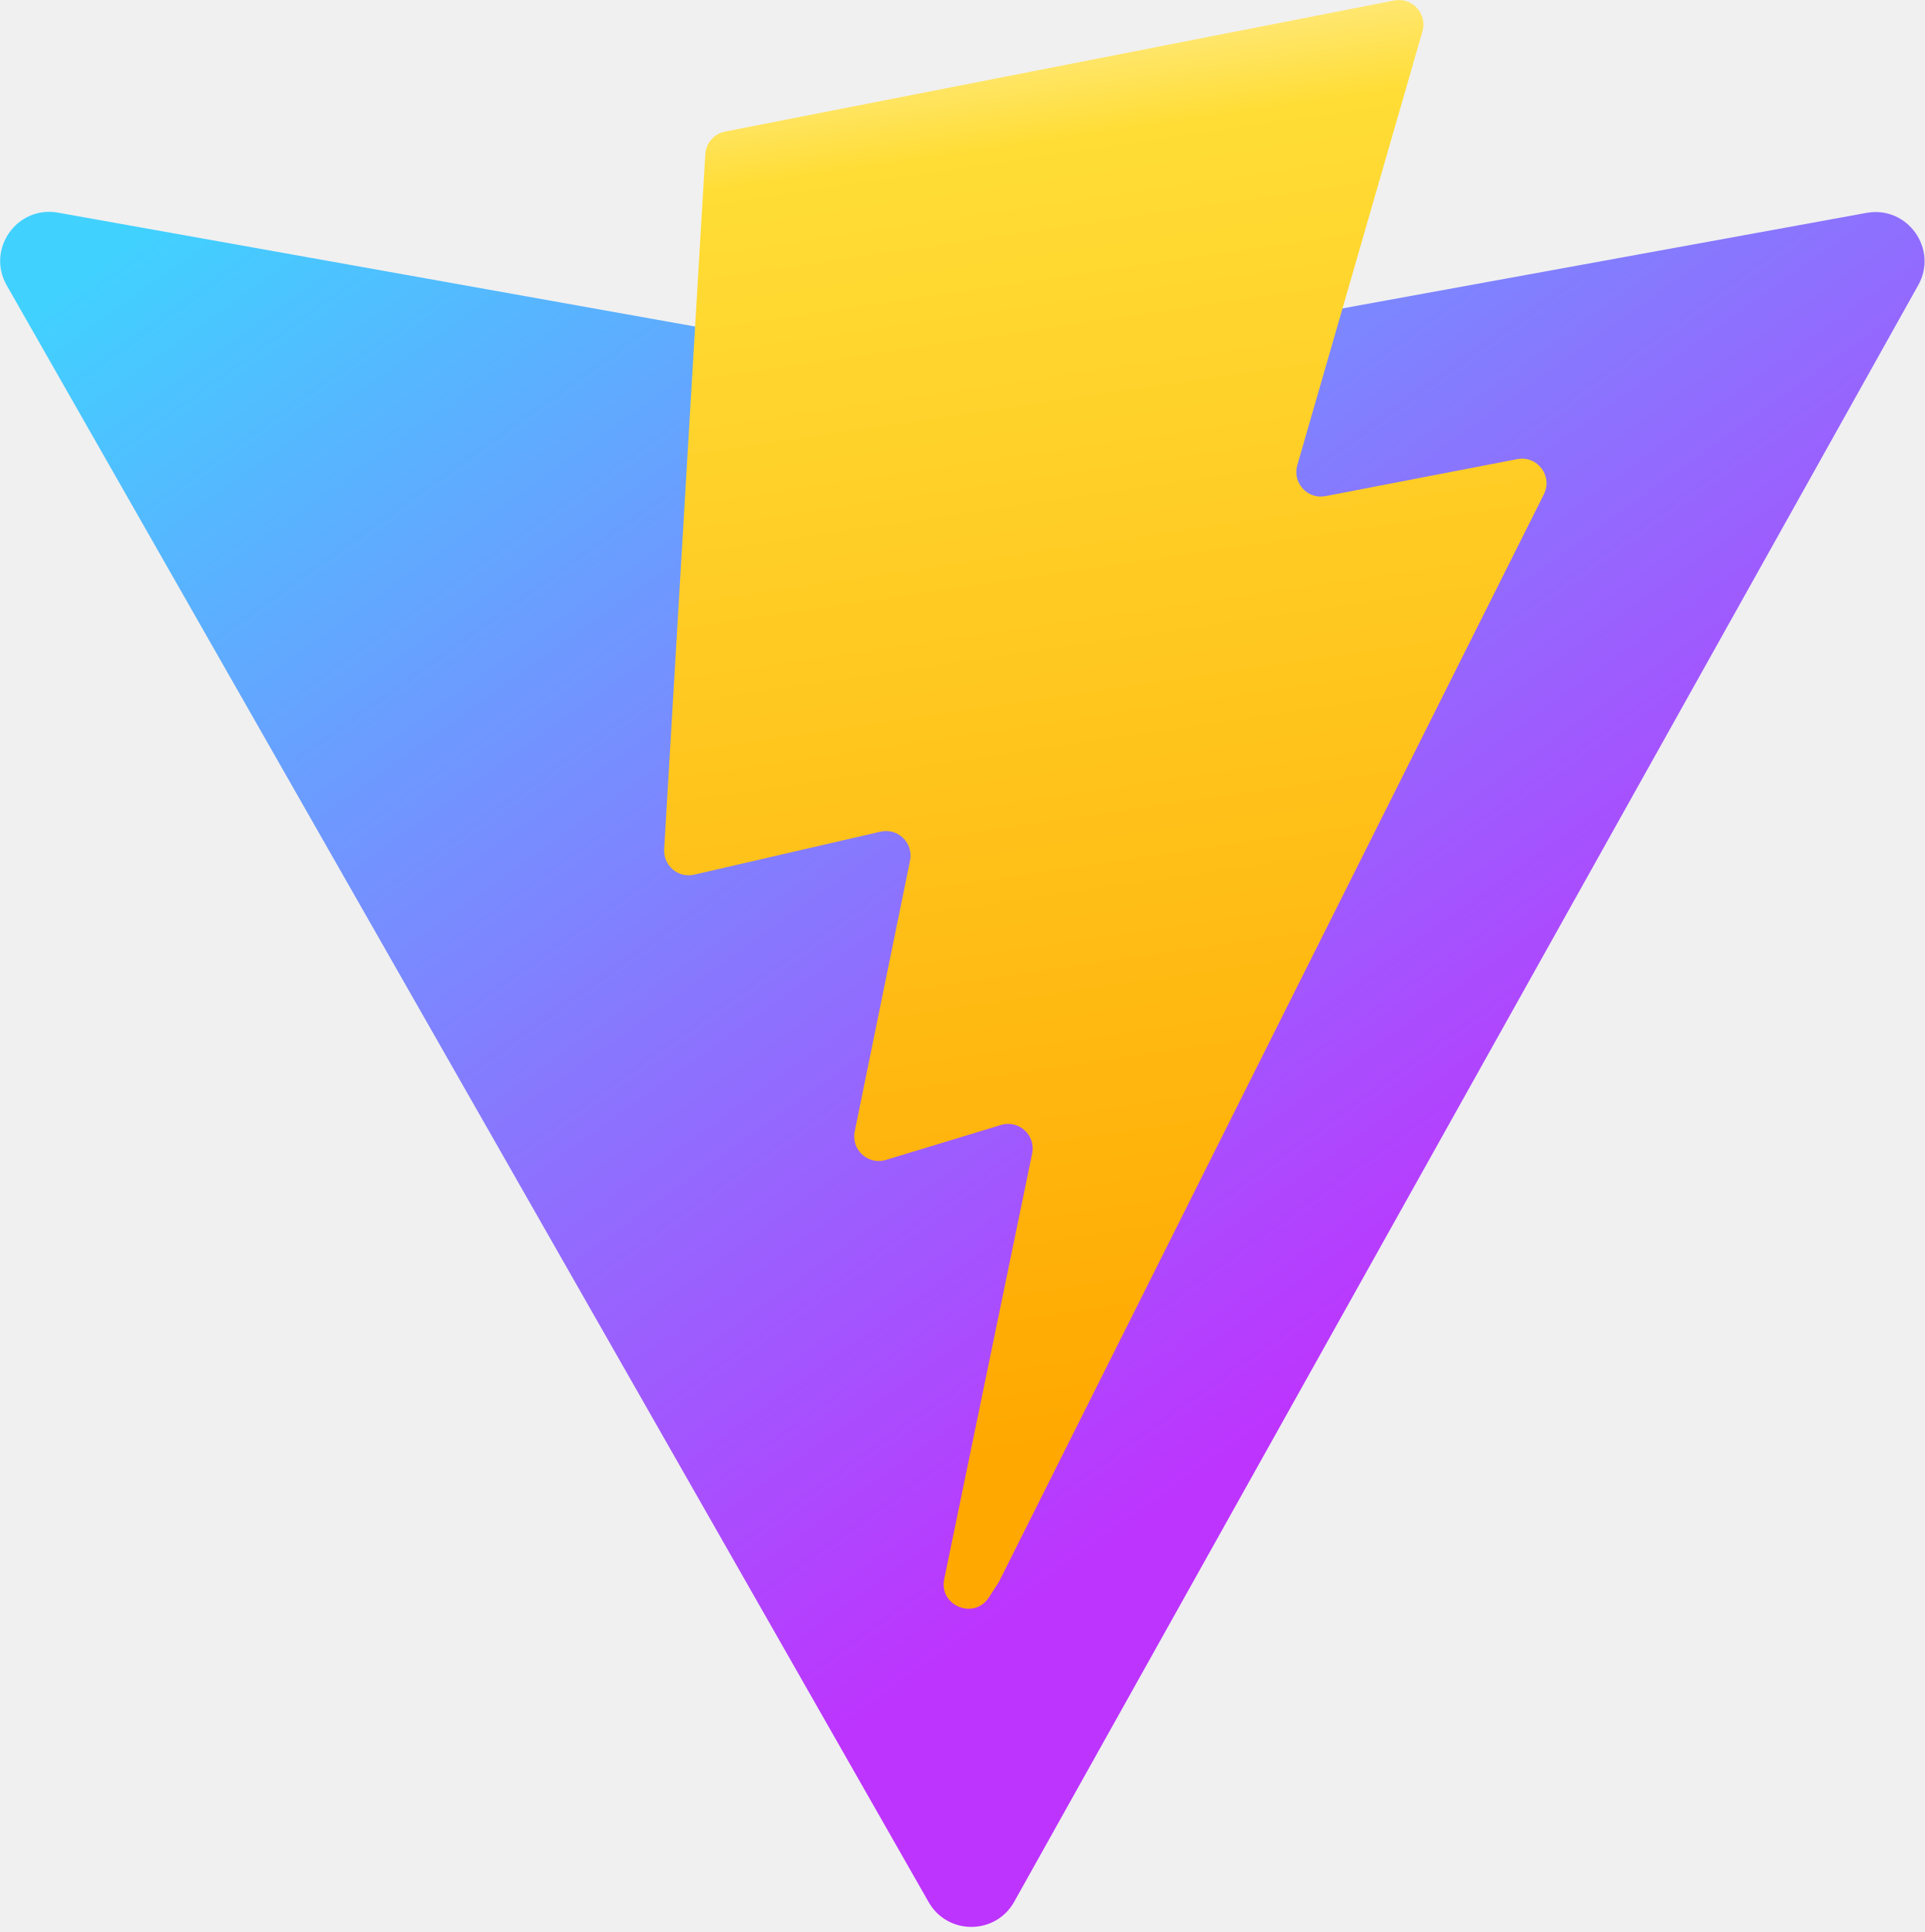
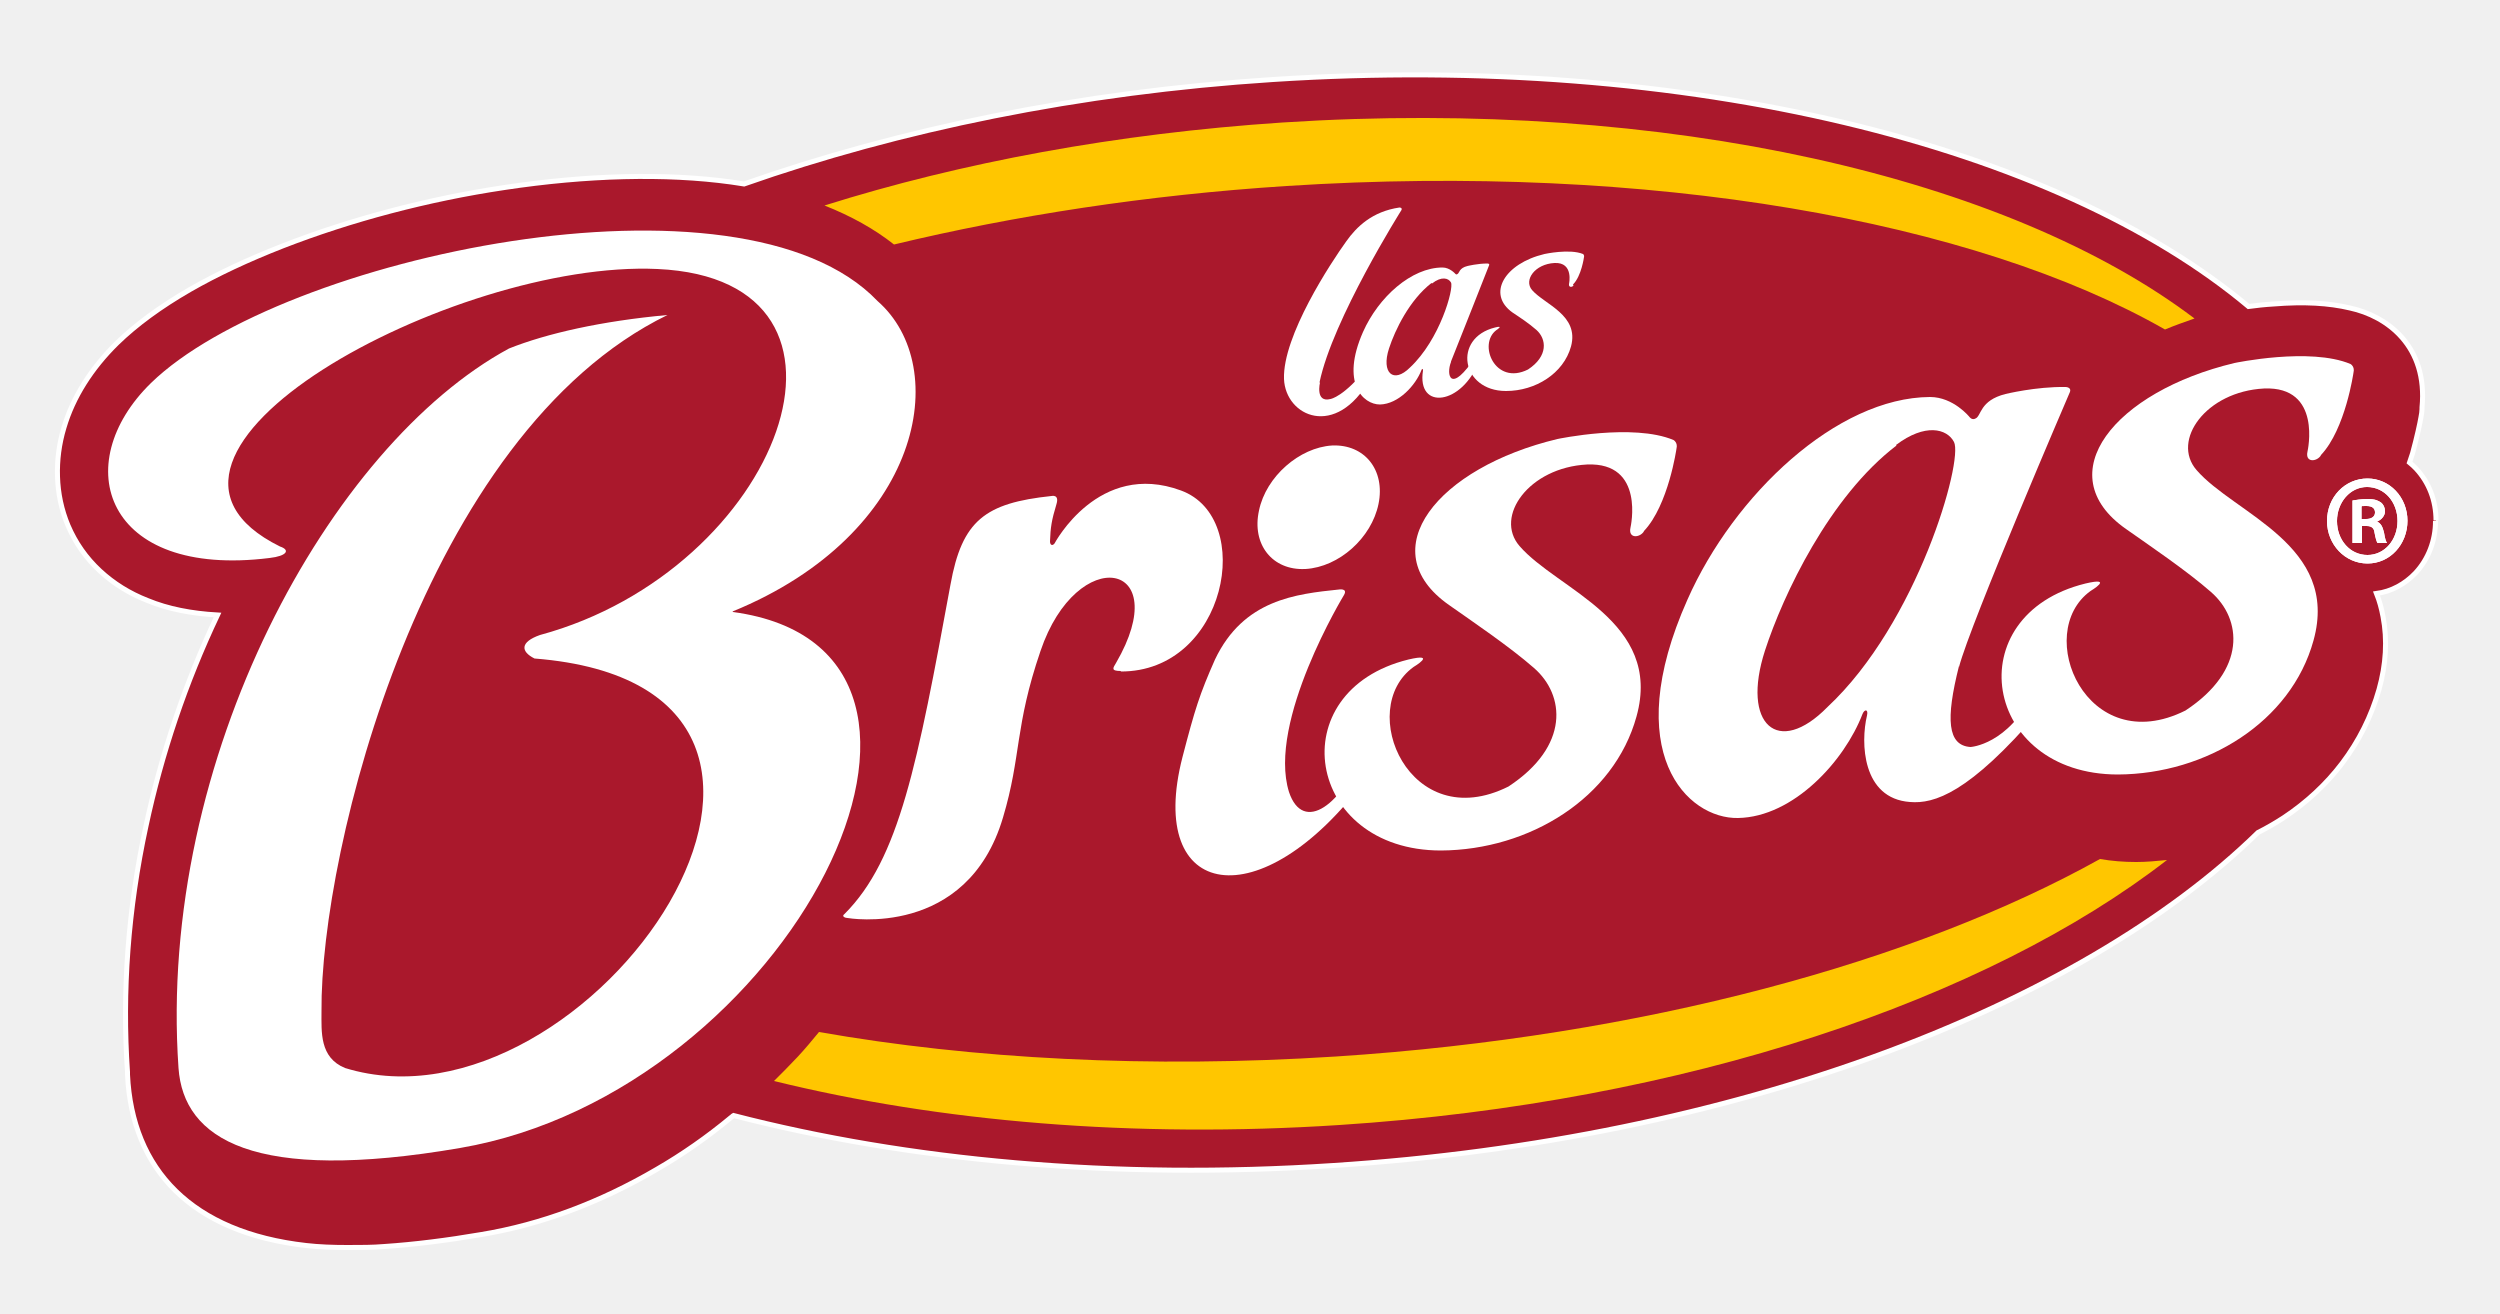
- <svg xmlns="http://www.w3.org/2000/svg" aria-hidden="true" role="img" class="iconify iconify--logos" width="31.88" height="32" preserveAspectRatio="xMidYMid meet" viewBox="0 0 256 257">
+ <svg xmlns="http://www.w3.org/2000/svg" id="Capa_1" viewBox="0 0 500 262.6">
  <defs>
-     <linearGradient id="IconifyId1813088fe1fbc01fb466" x1="-.828%" x2="57.636%" y1="7.652%" y2="78.411%">
-       <stop offset="0%" stop-color="#41D1FF" />
-       <stop offset="100%" stop-color="#BD34FE" />
-     </linearGradient>
-     <linearGradient id="IconifyId1813088fe1fbc01fb467" x1="43.376%" x2="50.316%" y1="2.242%" y2="89.03%">
-       <stop offset="0%" stop-color="#FFEA83" />
-       <stop offset="8.333%" stop-color="#FFDD35" />
-       <stop offset="100%" stop-color="#FFA800" />
-     </linearGradient>
+     <style>      .st0 {        fill: #aa182c;        stroke: #fff;        stroke-miterlimit: 10;      }      .st1 {        fill: #ffc600;      }      .st2 {        fill: #fff;      }    </style>
  </defs>
-   <path fill="url(#IconifyId1813088fe1fbc01fb466)" d="M255.153 37.938L134.897 252.976c-2.483 4.44-8.862 4.466-11.382.048L.875 37.958c-2.746-4.814 1.371-10.646 6.827-9.67l120.385 21.517a6.537 6.537 0 0 0 2.322-.004l117.867-21.483c5.438-.991 9.574 4.796 6.877 9.62Z" />
-   <path fill="url(#IconifyId1813088fe1fbc01fb467)" d="M185.432.063L96.44 17.501a3.268 3.268 0 0 0-2.634 3.014l-5.474 92.456a3.268 3.268 0 0 0 3.997 3.378l24.777-5.718c2.318-.535 4.413 1.507 3.936 3.838l-7.361 36.047c-.495 2.426 1.782 4.5 4.151 3.78l15.304-4.649c2.372-.72 4.652 1.36 4.15 3.788l-11.698 56.621c-.732 3.542 3.979 5.473 5.943 2.437l1.313-2.028l72.516-144.72c1.215-2.423-.88-5.186-3.54-4.672l-25.505 4.922c-2.396.462-4.435-1.77-3.759-4.114l16.646-57.705c.677-2.35-1.37-4.583-3.769-4.113Z" />
+   <path class="st0" d="M487.2,104.1h0c0-4-1.4-7.6-4-10.4-.4-.4-.8-.8-1.3-1.2.2-.6.4-1.2.6-1.8.9-3.3,1.5-6.1,1.7-7.3.1-.5.2-1.1.2-1.6,0-.1,0-.2,0-.3,1.2-12.3-7-18.3-14.4-19.9,0,0,0,0,0,0-4.2-1-9.2-1.3-15.3-.8-1.8.1-3.5.3-5,.5-38.3-32.1-111.9-50.8-195.1-45.4-38.7,2.5-74.8,10-105.8,20.9-.8-.1-1.7-.3-2.6-.4-13.1-1.8-28.8-1.4-45.3,1.1-15.4,2.3-30.8,6.4-44.4,11.7-6.9,2.7-13.1,5.6-18.5,8.7-5.9,3.4-10.8,7-14.6,10.7-5.1,5-8.8,10.8-10.6,16.9-1,3.3-1.4,6.6-1.3,9.8.1,3.4.8,6.7,2.1,9.8,1.5,3.5,3.6,6.5,6.4,9.1,2.7,2.5,5.9,4.5,9.5,5.9,4.1,1.7,8.8,2.6,14,2.9-6.4,13.5-11.2,27.7-14.3,42.2-3.6,16.6-4.8,33.2-3.7,49.2,0,.2,0,.4,0,.5.9,19.1,12.9,31.6,35.7,34.2,2.6.3,5.4.4,8.3.4s4.9,0,7.4-.2c5.9-.4,12.4-1.2,19.4-2.4,12-2,23.7-6.4,35-13,5.2-3,10.2-6.5,14.9-10.4.2-.1.3-.3.5-.4,34.8,9,76,12.9,120,10,80.3-5.2,149.2-31.7,184.9-66.6,1.8-.9,3.5-1.9,5.2-3,4.5-3,8.4-6.6,11.6-10.8,3.4-4.5,5.9-9.5,7.4-14.8,1.4-5,1.7-9.9.8-14.6-.3-1.6-.7-3.1-1.3-4.6,3-.4,5.7-1.9,7.8-4.1,2.6-2.8,4-6.5,4-10.4" />
+   <path class="st1" d="M257.3,37.2c72.8-4.7,137.7,7,175.7,28.7,1.9-.8,3.9-1.5,5.9-2.2-37.1-28.1-105.4-44.2-182.4-39.2-33.2,2.2-64.3,8-91.6,16.6,5.3,2.1,10,4.7,13.9,7.8,24.1-5.8,50.6-9.9,78.5-11.7" />
+   <path class="st1" d="M427.2,172.4h0c-2.5,0-4.9-.2-7.2-.6-36.8,20.5-91.3,35.5-152.8,39.5-37.4,2.4-72.7.5-103.4-4.9-1.4,1.7-2.8,3.4-4.3,5-1.5,1.6-3.1,3.2-4.7,4.8,32.9,8.1,71.8,11.5,113.1,8.8,69.2-4.5,129.5-25.1,165.5-53-2,.2-4.1.4-6.1.4" />
+   <path class="st2" d="M264,76.5s-1,4.1,2.1,3.3c0,0,2.7-.4,7.5-6.5,0,0,.3-.2.4,0,.8,1.8,0,2.5,0,2.5-6.8,12.1-16.9,7.5-17.2,0-.3-8.6,9.4-23.3,12.5-27.6,2-2.8,5.1-5.9,10.6-6.7,0,0,.6,0,.4.5,0,0-13.8,21.9-16.4,34.5" />
+   <path class="st2" d="M314.7,57.1c-.3.4-1,.4-.9-.3,0,0,1-4.4-2.9-4.2-3.9.2-6.2,3.4-4.5,5.4,2.5,2.9,9.5,5,7.8,11.3-1.5,5.4-7.1,8.9-13,8.9-9,0-10.7-10.6-2.2-12.7,1.9-.5.3.5.3.5-3.8,2.8-.3,11.2,6.3,7.9,4.1-2.7,3.7-6.1,1.7-7.9-1.6-1.4-3.3-2.5-4.8-3.5-5.2-3.7-1.6-9.8,6.4-11.7,0,0,5-1.1,7.7,0,0,0,.3.2.2.6,0,0-.5,3.8-2.2,5.5" />
+   <path class="st2" d="M290.2,72.4c-1,2.5-.2,6.7,5-1.2.7-1.1,1,0,.6,1-3.3,8.8-12.5,10-11.2,1.9,0-.4-.2-.4-.3-.1-1.2,3.1-4.6,6.8-8.3,6.9-3.4,0-7.9-4.3-3.4-14.5,3.1-7,9.7-12.9,15.9-12.9,1.5,0,2.6,1.3,2.6,1.3,0,0,.2.2.4,0,.4-.2.3-1.2,2-1.6,0,0,2-.5,4-.5,0,0,.5,0,.3.4,0,0-6.3,16-7.6,19.2M286.3,56.6c-4.4,3.4-7.3,9.4-8.5,13.1-1.6,4.9.9,7.1,4.2,3.8,6-5.6,8.8-15.8,8.2-17-.5-.9-1.9-1.3-3.8.2" />
+   <path class="st2" d="M481.5,104.1c0,4.8-3.5,8.6-8,8.6-4.5,0-8.1-3.8-8.1-8.5,0-4.8,3.6-8.5,8.1-8.5,4.4,0,8,3.7,8,8.5M467.4,104.2c0,3.8,2.6,6.8,6.1,6.8,3.4,0,6-3,6-6.8,0-3.8-2.6-6.8-6.1-6.8-3.4,0-6,3.1-6,6.8M472.3,108.6h-1.8v-8.5c.7-.1,1.7-.3,3-.3,1.5,0,2.1.3,2.7.7.5.4.8,1,.8,1.8s-.7,1.7-1.6,2h0c.8.4,1.1,1,1.4,2.2.2,1.3.4,1.8.6,2.1h-1.9c-.2-.3-.4-1-.6-2.1-.1-.9-.6-1.3-1.6-1.3h-.9v3.4ZM472.3,103.8h.9c1,0,1.8-.4,1.8-1.3,0-.8-.5-1.3-1.7-1.3s-.8,0-1,.1v2.4Z" />
+   <path class="st2" d="M481.5,104.1c0,4.8-3.5,8.6-8,8.6-4.5,0-8.1-3.8-8.1-8.5,0-4.8,3.6-8.5,8.1-8.5,4.4,0,8,3.7,8,8.5M467.4,104.2c0,3.8,2.6,6.8,6.1,6.8,3.4,0,6-3,6-6.8,0-3.8-2.6-6.8-6.1-6.8-3.4,0-6,3.1-6,6.8M472.3,108.6h-1.8v-8.5c.7-.1,1.7-.3,3-.3,1.5,0,2.1.3,2.7.7.5.4.8,1,.8,1.8s-.7,1.7-1.6,2h0c.8.4,1.1,1,1.4,2.2.2,1.3.4,1.8.6,2.1h-1.9c-.2-.3-.4-1-.6-2.1-.1-.9-.6-1.3-1.6-1.3h-.9v3.4ZM472.3,103.8h.9c1,0,1.8-.4,1.8-1.3,0-.8-.5-1.3-1.7-1.3s-.8,0-1,.1v2.4Z" />
+   <path class="st2" d="M146.6,122.4c56,7.6,11.4,95.9-54.6,107.2-41.3,7.1-55.3-1.8-56.3-16-4.3-62,30.4-124.6,66.1-143.9,7.5-3,18.5-5.5,31.7-6.7-48.8,23.8-69.5,107.2-69.2,139.3,0,4.1-.4,9.2,4.7,11.3,48.9,15.1,111.5-76.1,37.9-81.9-2.8-1.4-2.9-3.3,1.1-4.7,48-13,70.1-71.1,23.5-73.2-40.7-1.9-112.7,37.1-75.5,55.5,2.1.7,1.4,1.9-2.1,2.3-33,4.1-40.3-18.8-23.7-35,25.9-25.2,118-45,145.3-16.4,15.1,13.2,8.9,46.6-29,62.1" />
+   <path class="st2" d="M391.8,133.2c-2.7,10.7-2.3,15.9,2.3,16.2,0,0,7.5-.4,12.7-11,1.8-3.6,3,1.5,1.1,3.8-14.1,16.5-21.1,18.6-25.9,18.2-9.6-.7-9.9-11.9-8.6-17.3.3-1.3-.5-1.3-.9-.3-3.6,9.4-13.8,20.6-24.9,20.8-10.1.2-23.8-13-10.1-43.7,9.3-21,29.9-40.4,48.5-40.5,4.7,0,7.9,4,7.9,4,0,0,.5.7,1.2.3,1.2-.5.8-3.6,6-4.9,0,0,6.1-1.5,12-1.4,0,0,1.4,0,.8,1.2,0,0-19.8,46-22.1,54.8M379.3,89.1c-13.4,10.2-22.7,29.9-26.3,41-4.8,14.8,2.6,21.4,12.5,11.3,18-16.8,27.2-49.3,25.3-53-1.4-2.7-5.8-3.8-11.6.6" />
+   <path class="st2" d="M257.8,158.4c2.8,8.4,10.8,2.7,15.2-9.2,0,0,5.1,0,.1,6.7-20.9,28.1-44,24.2-36.6-4.5,2.5-9.6,3.4-12.5,6.5-19.5,5.7-12,16.2-13.1,24.8-14,0,0,1.8-.3,1,1.1,0,0-15.4,25.3-11,39.4" />
+   <path class="st2" d="M261,113.8c-6.5.3-10.7-4.9-9.2-11.7,1.4-6.8,8.1-12.6,14.6-13,6.5-.3,10.7,4.9,9.3,11.7-1.4,6.8-7.9,12.6-14.6,13" />
+   <path class="st2" d="M328.7,106.4c-.9,1.2-3.1,1.3-2.6-.9,0,0,3-13.1-8.7-12.6-11.6.6-18.6,10.4-13.5,16.3,7.6,8.8,28.7,15,23.4,34.1-4.5,16.3-21.4,26.7-39.1,26.8-27.1,0-32.2-31.9-6.5-38.2,5.9-1.4,1,1.5,1,1.5-11.6,8.4-.8,33.8,19,23.9,12.3-8.1,11.3-18.3,5.1-23.7-4.9-4.3-12.6-9.5-17-12.6-15.7-11-2.2-27.5,21.7-33.2,0,0,15.1-3.2,23.2.2,0,0,.9.5.6,1.7,0,0-1.6,11.3-6.5,16.5" />
+   <path class="st2" d="M224.2,134.2c-2.1,0-1.6-.6-1-1.6,11.9-20.5-7.8-24-15.1-2.4-5.2,15.2-3.8,20.9-7.5,33.3-7.2,24.3-31.1,20.1-31.1,20.1-.4,0-1.3-.3-.6-.8,11-11,14.6-30.1,21.2-65.9,2.3-12.8,6.9-16.3,20.2-17.7,0,0,1.6-.4,1,1.6-1,3.3-1.2,4.7-1.3,7.5,0,.6.4,1,.9.4,0,0,8.8-16.7,25.3-10.6,15,5.5,9.1,36.3-12.1,36.2" />
+   <path class="st2" d="M464.1,91.2c-.9,1.2-3.1,1.3-2.6-.9,0,0,3-13.1-8.7-12.6-11.6.6-18.6,10.4-13.5,16.3,7.6,8.8,28.7,15,23.4,34.1-4.5,16.3-21.4,26.7-39.1,26.8-27.1,0-32.2-31.9-6.5-38.2,5.9-1.4,1,1.5,1,1.5-11.6,8.4-.8,33.8,19,23.9,12.3-8.1,11.3-18.3,5.1-23.7-4.9-4.3-12.6-9.5-17-12.6-15.7-11-2.2-27.5,21.7-33.2,0,0,15.1-3.2,23.2.2,0,0,.9.5.6,1.7,0,0-1.6,11.3-6.5,16.5" />
</svg>
